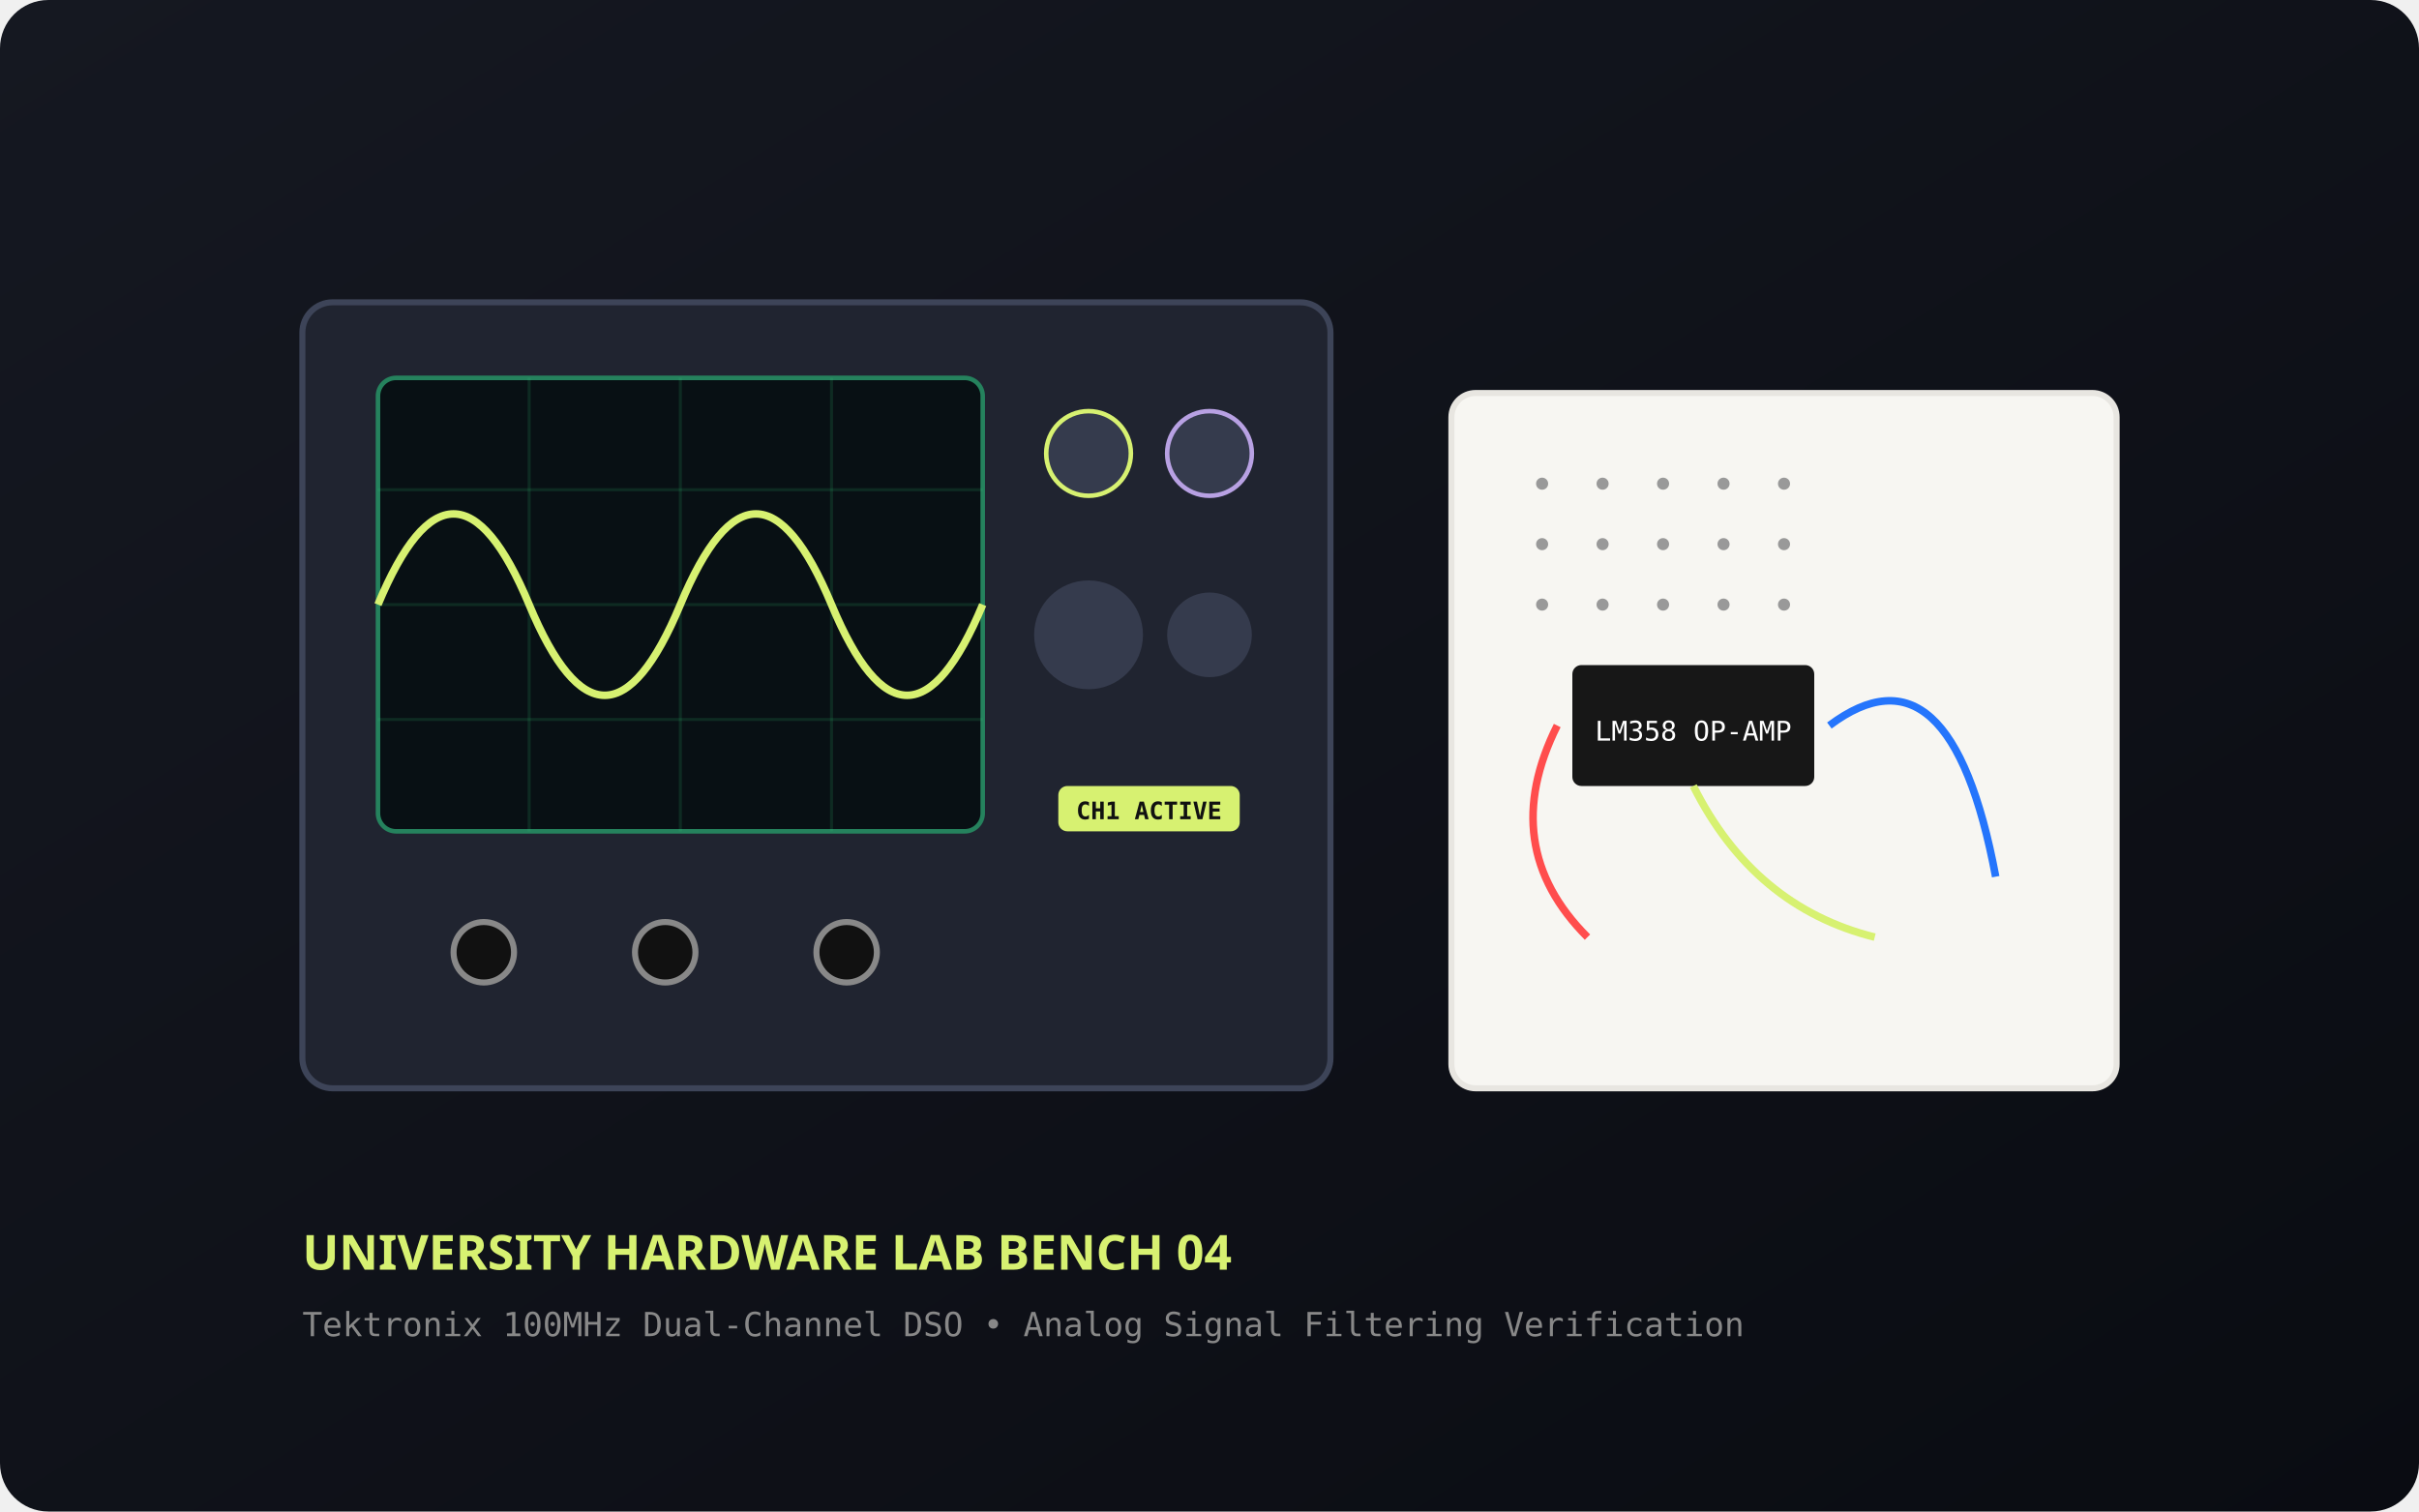
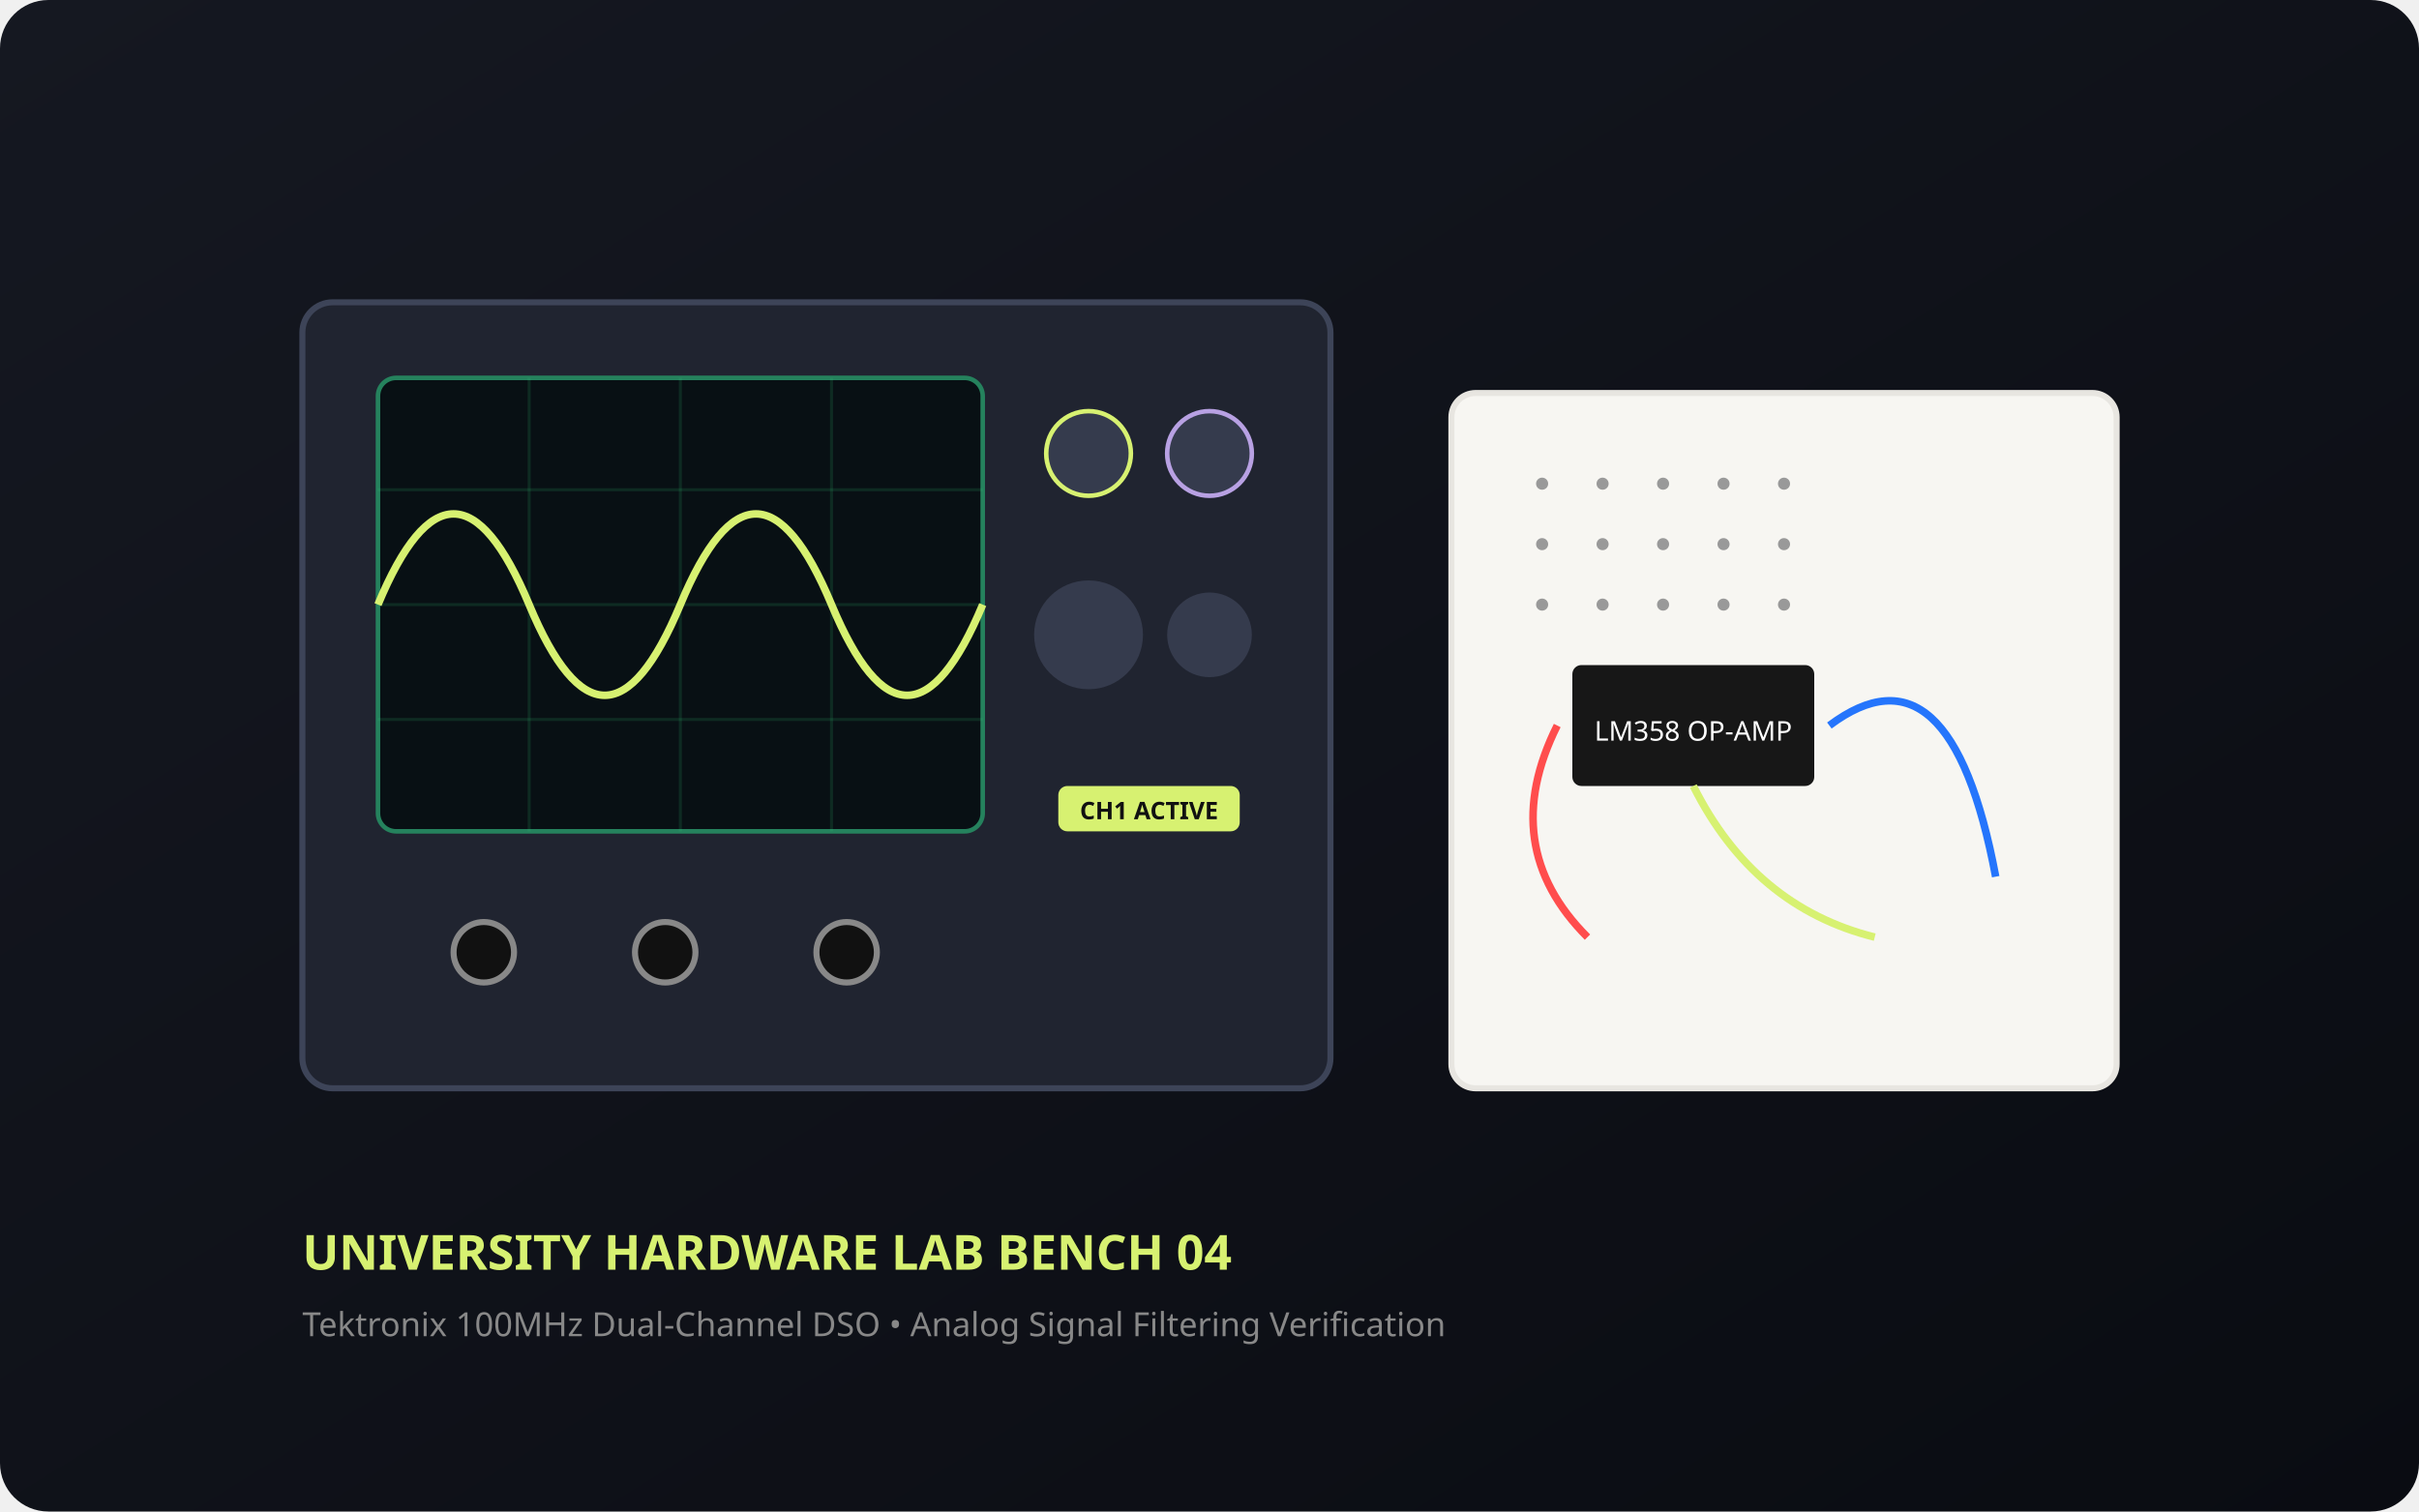
<svg xmlns="http://www.w3.org/2000/svg" viewBox="0 0 800 500" width="100%" height="100%">
  <defs>
    <linearGradient id="labBg" x1="0%" y1="0%" x2="100%" y2="100%">
      <stop offset="0%" stop-color="#151821" />
      <stop offset="100%" stop-color="#0a0c12" />
    </linearGradient>
  </defs>
  <rect width="800" height="500" rx="16" fill="url(#labBg)" />
  <g transform="translate(100, 100)">
    <rect x="0" y="0" width="340" height="260" rx="10" fill="#202430" stroke="#3d4458" stroke-width="2" />
    <rect x="25" y="25" width="200" height="150" rx="6" fill="#081014" stroke="#25825d" stroke-width="1.5" />
    <g stroke="rgba(51, 193, 119, 0.15)" stroke-width="1">
      <line x1="25" y1="62" x2="225" y2="62" />
      <line x1="25" y1="100" x2="225" y2="100" />
      <line x1="25" y1="138" x2="225" y2="138" />
      <line x1="75" y1="25" x2="75" y2="175" />
      <line x1="125" y1="25" x2="125" y2="175" />
      <line x1="175" y1="25" x2="175" y2="175" />
    </g>
    <path d="M 25 100 Q 50 40 75 100 T 125 100 T 175 100 T 225 100" fill="none" stroke="#D7F171" stroke-width="2.5" />
    <g fill="#4a536b">
      <circle cx="260" cy="50" r="14" fill="#353b4d" stroke="#D7F171" stroke-width="1.5" />
      <circle cx="300" cy="50" r="14" fill="#353b4d" stroke="#B8A1E3" stroke-width="1.5" />
      <circle cx="260" cy="110" r="18" fill="#353b4d" />
      <circle cx="300" cy="110" r="14" fill="#353b4d" />
      <rect x="250" y="160" width="60" height="15" rx="3" fill="#D7F171" />
-       <text x="280" y="171" fill="#111" font-family="'JetBrains Mono', monospace" font-size="8" font-weight="700" text-anchor="middle">CH1 ACTIVE</text>
+       <text x="280" y="171" fill="#111" font-family="DM Sans, sans-serif" font-size="8" font-weight="700" text-anchor="middle">CH1 ACTIVE</text>
    </g>
    <circle cx="60" cy="215" r="10" fill="#111" stroke="#888" stroke-width="2" />
    <circle cx="120" cy="215" r="10" fill="#111" stroke="#888" stroke-width="2" />
    <circle cx="180" cy="215" r="10" fill="#111" stroke="#888" stroke-width="2" />
  </g>
  <g transform="translate(480, 130)">
    <rect x="0" y="0" width="220" height="230" rx="8" fill="#F7F6F2" stroke="#E8E6E1" stroke-width="2" />
    <g fill="#999999">
      <circle cx="30" cy="30" r="2" />
      <circle cx="50" cy="30" r="2" />
      <circle cx="70" cy="30" r="2" />
      <circle cx="90" cy="30" r="2" />
      <circle cx="110" cy="30" r="2" />
      <circle cx="30" cy="50" r="2" />
      <circle cx="50" cy="50" r="2" />
      <circle cx="70" cy="50" r="2" />
      <circle cx="90" cy="50" r="2" />
      <circle cx="110" cy="50" r="2" />
      <circle cx="30" cy="70" r="2" />
      <circle cx="50" cy="70" r="2" />
      <circle cx="70" cy="70" r="2" />
      <circle cx="90" cy="70" r="2" />
      <circle cx="110" cy="70" r="2" />
    </g>
    <rect x="40" y="90" width="80" height="40" rx="3" fill="#171717" />
-     <text x="80" y="115" fill="#FFFFFF" font-family="'JetBrains Mono', monospace" font-size="9" text-anchor="middle">LM358 OP-AMP</text>
+     <text x="80" y="115" fill="#FFFFFF" font-family="DM Sans, sans-serif" font-size="9" text-anchor="middle">LM358 OP-AMP</text>
    <path d="M 35 110 Q 15 150 45 180" fill="none" stroke="#ff4d4d" stroke-width="2.5" />
    <path d="M 125 110 Q 165 80 180 160" fill="none" stroke="#2575fc" stroke-width="2.5" />
    <path d="M 80 130 Q 100 170 140 180" fill="none" stroke="#D7F171" stroke-width="2.5" />
  </g>
  <text x="100" y="420" fill="#D7F171" font-family="'Space Grotesk', sans-serif" font-size="16" font-weight="700">UNIVERSITY HARDWARE LAB BENCH 04</text>
-   <text x="100" y="442" fill="#888888" font-family="'JetBrains Mono', monospace" font-size="11">Tektronix 100MHz Dual-Channel DSO • Analog Signal Filtering Verification</text>
+   <text x="100" y="442" fill="#888888" font-family="DM Sans, sans-serif" font-size="11">Tektronix 100MHz Dual-Channel DSO • Analog Signal Filtering Verification</text>
</svg>
